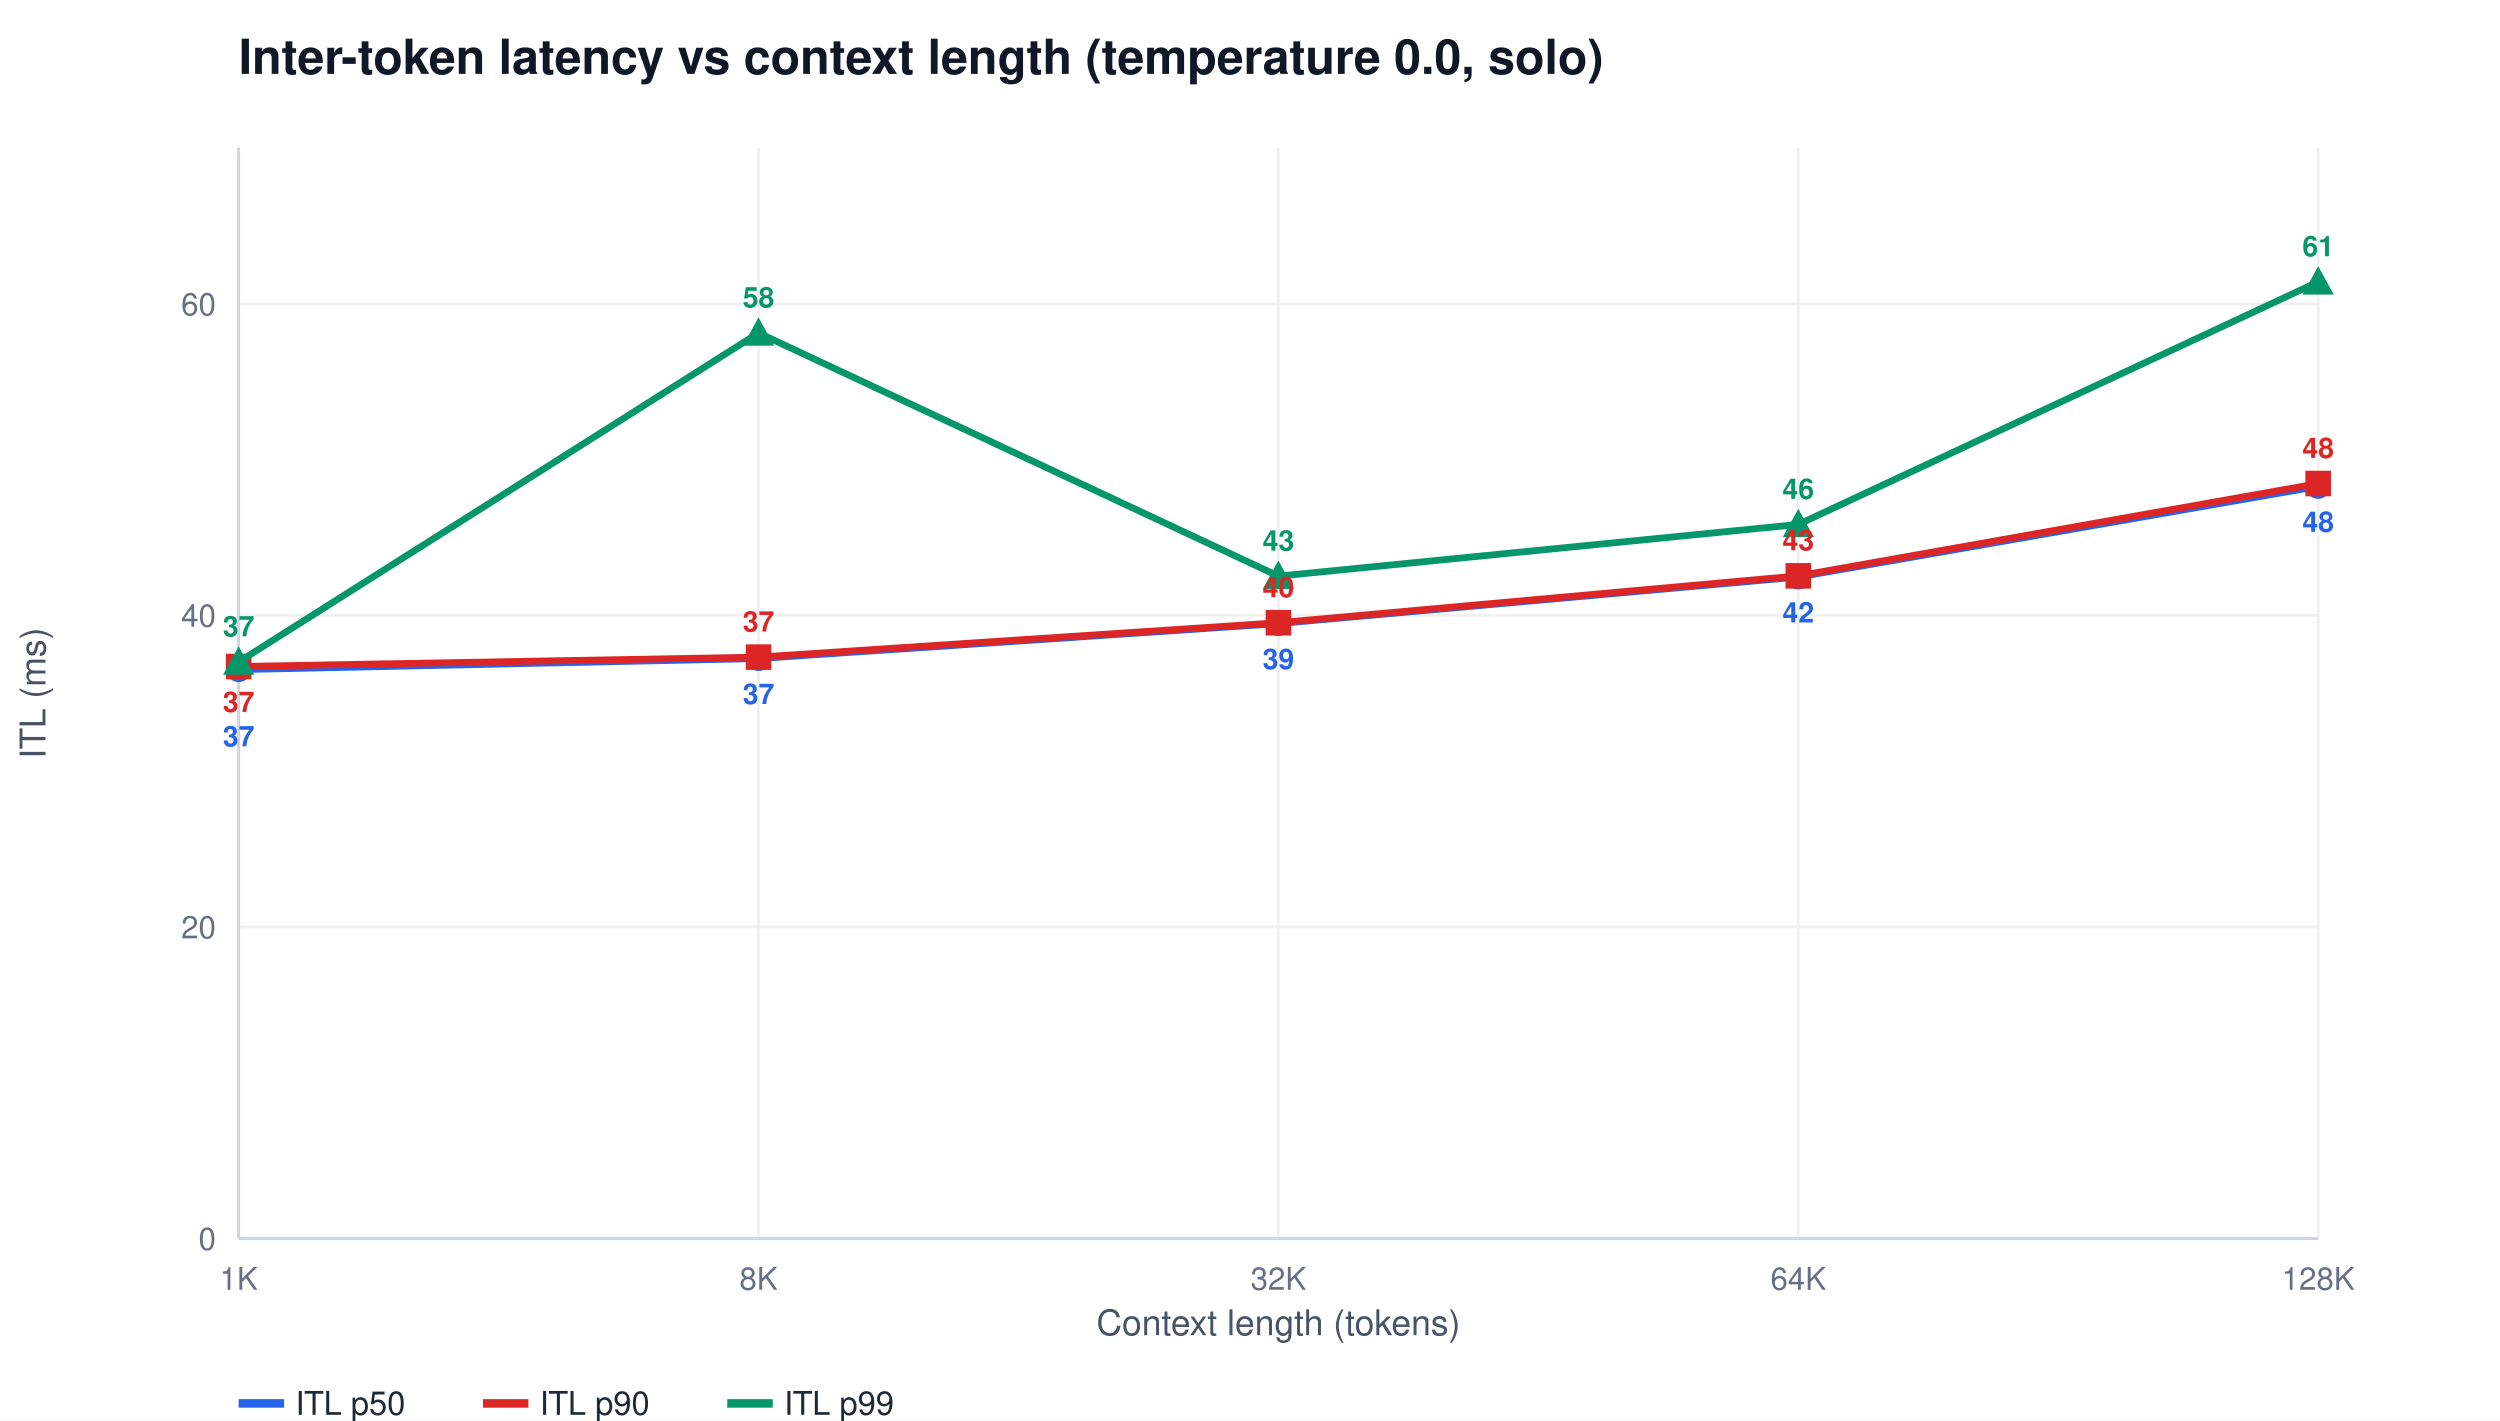
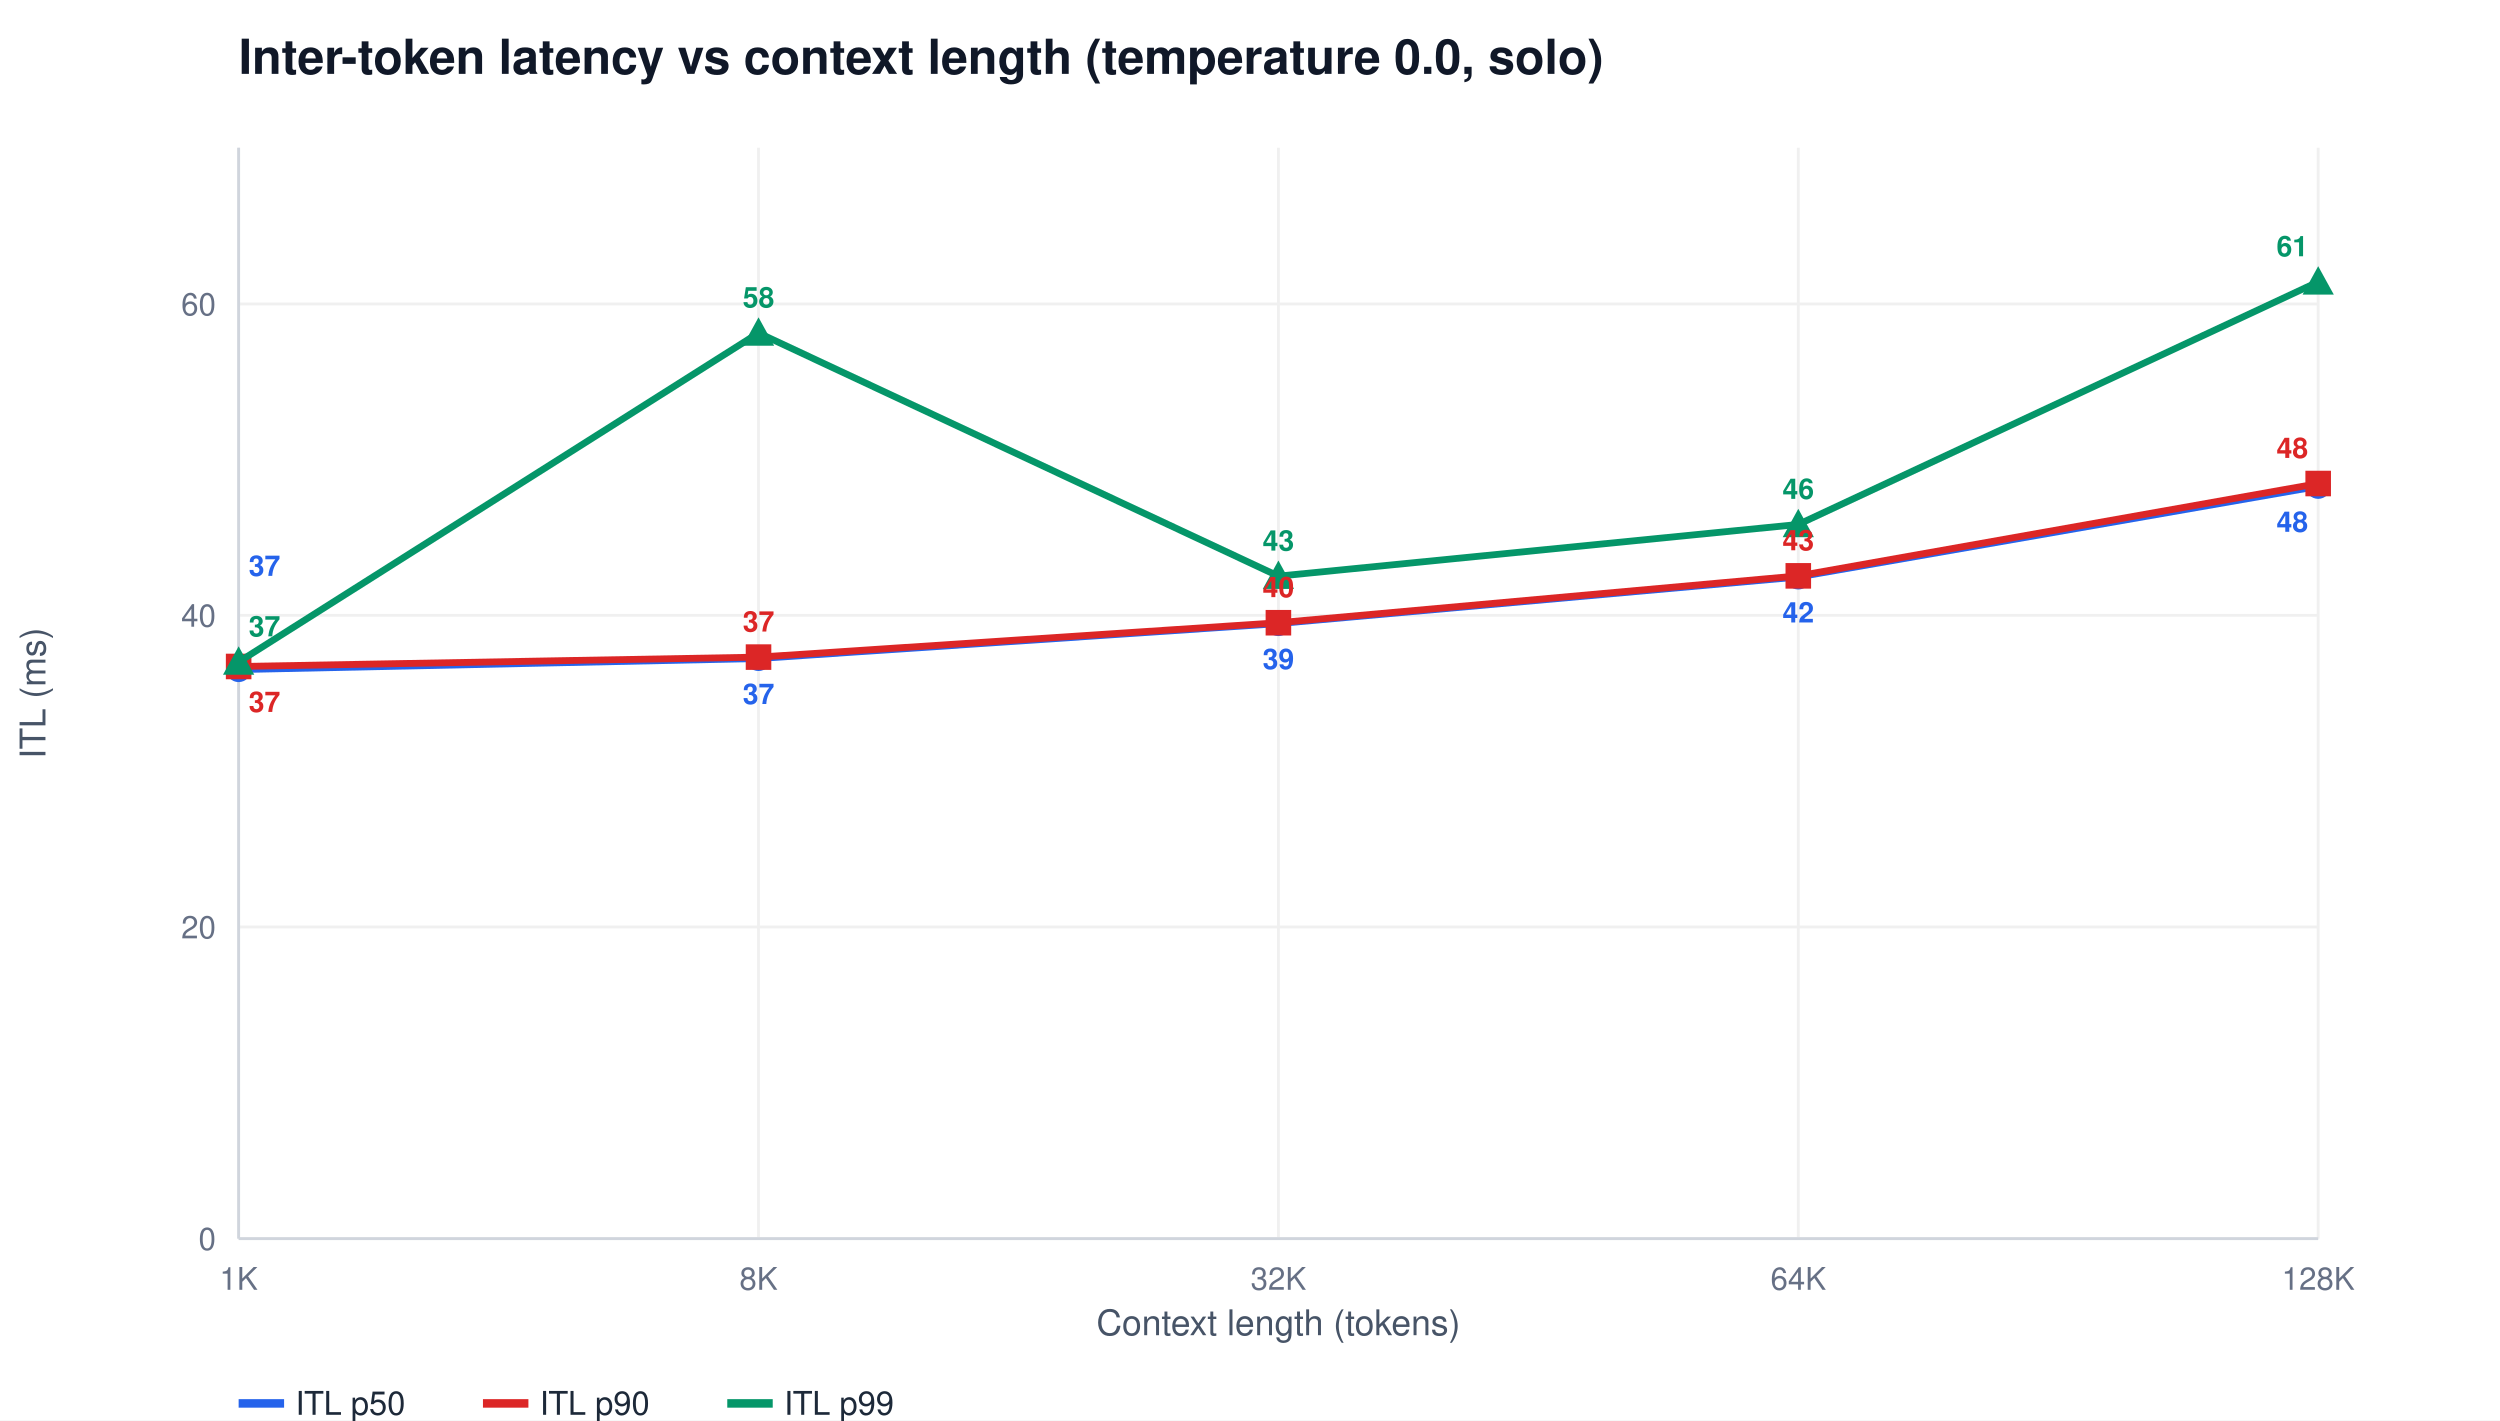
<svg xmlns="http://www.w3.org/2000/svg" width="880" height="500" viewBox="0 0 880 500" font-family="Segoe UI, Helvetica, Arial, sans-serif">
  <rect width="880" height="500" fill="#ffffff" />
  <text x="84" y="26" font-size="17" font-weight="600" fill="#101828">Inter-token latency vs context length (temperature 0.0, solo)</text>
  <line x1="84" y1="436.0" x2="816" y2="436.0" stroke="#f0f0f0" stroke-width="1" />
  <text x="76" y="440.0" font-size="11" fill="#667085" text-anchor="end">0</text>
  <line x1="84" y1="326.3" x2="816" y2="326.3" stroke="#f0f0f0" stroke-width="1" />
  <text x="76" y="330.3" font-size="11" fill="#667085" text-anchor="end">20</text>
  <line x1="84" y1="216.6" x2="816" y2="216.6" stroke="#f0f0f0" stroke-width="1" />
  <text x="76" y="220.6" font-size="11" fill="#667085" text-anchor="end">40</text>
  <line x1="84" y1="107.0" x2="816" y2="107.0" stroke="#f0f0f0" stroke-width="1" />
  <text x="76" y="111.0" font-size="11" fill="#667085" text-anchor="end">60</text>
  <line x1="84.0" y1="52" x2="84.0" y2="436" stroke="#f0f0f0" stroke-width="1" />
  <text x="84.0" y="454" font-size="11" fill="#667085" text-anchor="middle">1K</text>
  <line x1="267.0" y1="52" x2="267.0" y2="436" stroke="#f0f0f0" stroke-width="1" />
  <text x="267.0" y="454" font-size="11" fill="#667085" text-anchor="middle">8K</text>
  <line x1="450.0" y1="52" x2="450.0" y2="436" stroke="#f0f0f0" stroke-width="1" />
  <text x="450.0" y="454" font-size="11" fill="#667085" text-anchor="middle">32K</text>
  <line x1="633.0" y1="52" x2="633.0" y2="436" stroke="#f0f0f0" stroke-width="1" />
  <text x="633.0" y="454" font-size="11" fill="#667085" text-anchor="middle">64K</text>
  <line x1="816.0" y1="52" x2="816.0" y2="436" stroke="#f0f0f0" stroke-width="1" />
  <text x="816.0" y="454" font-size="11" fill="#667085" text-anchor="middle">128K</text>
  <line x1="84" y1="436" x2="816" y2="436" stroke="#d0d5dd" stroke-width="1" />
  <line x1="84" y1="52" x2="84" y2="436" stroke="#d0d5dd" stroke-width="1" />
  <polyline points="84.0,235.7 267.0,231.8 450.0,219.5 633.0,203.1 816.0,171.2" fill="none" stroke="#2563eb" stroke-width="2.4" />
  <circle cx="84.0" cy="235.7" r="4.4" fill="#2563eb" />
  <circle cx="267.0" cy="231.8" r="4.4" fill="#2563eb" />
  <circle cx="450.0" cy="219.5" r="4.4" fill="#2563eb" />
  <circle cx="633.0" cy="203.1" r="4.4" fill="#2563eb" />
  <circle cx="816.0" cy="171.2" r="4.4" fill="#2563eb" />
  <polyline points="84.0,234.6 267.0,231.3 450.0,219.2 633.0,202.7 816.0,170.2" fill="none" stroke="#dc2626" stroke-width="2.4" />
  <rect x="79.5" y="230.1" width="9" height="9" fill="#dc2626" />
  <rect x="262.5" y="226.8" width="9" height="9" fill="#dc2626" />
  <rect x="445.5" y="214.7" width="9" height="9" fill="#dc2626" />
  <rect x="628.5" y="198.2" width="9" height="9" fill="#dc2626" />
  <rect x="811.5" y="165.7" width="9" height="9" fill="#dc2626" />
  <polyline points="84.0,233.0 267.0,117.2 450.0,202.8 633.0,184.6 816.0,99.2" fill="none" stroke="#059669" stroke-width="2.4" />
  <polygon points="84.0,227.5 78.5,237.5 89.5,237.5" fill="#059669" />
  <polygon points="267.0,111.7 261.5,121.7 272.5,121.7" fill="#059669" />
  <polygon points="450.0,197.3 444.5,207.3 455.5,207.3" fill="#059669" />
  <polygon points="633.0,179.1 627.5,189.1 638.5,189.1" fill="#059669" />
  <polygon points="816.0,93.7 810.5,103.7 821.5,103.7" fill="#059669" />
-   <text x="84.0" y="224.0" font-size="10" fill="#059669" text-anchor="middle" font-weight="600">37</text>
-   <text x="84.0" y="250.6" font-size="10" fill="#dc2626" text-anchor="middle" font-weight="600">37</text>
-   <text x="84.0" y="262.7" font-size="10" fill="#2563eb" text-anchor="middle" font-weight="600">37</text>
+   <text x="93.1" y="224.0" font-size="10" fill="#059669" text-anchor="middle" font-weight="600">37</text>
+   <text x="93.1" y="250.6" font-size="10" fill="#dc2626" text-anchor="middle" font-weight="600">37</text>
+   <text x="93.1" y="202.7" font-size="10" fill="#2563eb" text-anchor="middle" font-weight="600">37</text>
  <text x="267.0" y="108.2" font-size="10" fill="#059669" text-anchor="middle" font-weight="600">58</text>
  <text x="267.0" y="222.3" font-size="10" fill="#dc2626" text-anchor="middle" font-weight="600">37</text>
  <text x="267.0" y="247.8" font-size="10" fill="#2563eb" text-anchor="middle" font-weight="600">37</text>
  <text x="450.0" y="193.8" font-size="10" fill="#059669" text-anchor="middle" font-weight="600">43</text>
  <text x="450.0" y="210.2" font-size="10" fill="#dc2626" text-anchor="middle" font-weight="600">40</text>
  <text x="450.0" y="235.5" font-size="10" fill="#2563eb" text-anchor="middle" font-weight="600">39</text>
  <text x="633.0" y="175.6" font-size="10" fill="#059669" text-anchor="middle" font-weight="600">46</text>
  <text x="633.0" y="193.7" font-size="10" fill="#dc2626" text-anchor="middle" font-weight="600">43</text>
  <text x="633.0" y="219.1" font-size="10" fill="#2563eb" text-anchor="middle" font-weight="600">42</text>
-   <text x="816.0" y="90.2" font-size="10" fill="#059669" text-anchor="middle" font-weight="600">61</text>
-   <text x="816.0" y="161.2" font-size="10" fill="#dc2626" text-anchor="middle" font-weight="600">48</text>
-   <text x="816.0" y="187.2" font-size="10" fill="#2563eb" text-anchor="middle" font-weight="600">48</text>
+   <text x="806.9" y="90.2" font-size="10" fill="#059669" text-anchor="middle" font-weight="600">61</text>
+   <text x="806.9" y="161.2" font-size="10" fill="#dc2626" text-anchor="middle" font-weight="600">48</text>
+   <text x="806.9" y="187.2" font-size="10" fill="#2563eb" text-anchor="middle" font-weight="600">48</text>
  <line x1="84" y1="494" x2="100" y2="494" stroke="#2563eb" stroke-width="3" />
  <text x="104" y="498" font-size="11.5" fill="#1d2939">ITL p50</text>
  <line x1="170" y1="494" x2="186" y2="494" stroke="#dc2626" stroke-width="3" />
  <text x="190" y="498" font-size="11.5" fill="#1d2939">ITL p90</text>
  <line x1="256" y1="494" x2="272" y2="494" stroke="#059669" stroke-width="3" />
  <text x="276" y="498" font-size="11.5" fill="#1d2939">ITL p99</text>
  <text x="450" y="470" font-size="12.5" fill="#475467" text-anchor="middle">Context length (tokens)</text>
  <text x="16" y="244" font-size="12.5" fill="#475467" text-anchor="middle" transform="rotate(-90 16 244)">ITL (ms)</text>
</svg>
